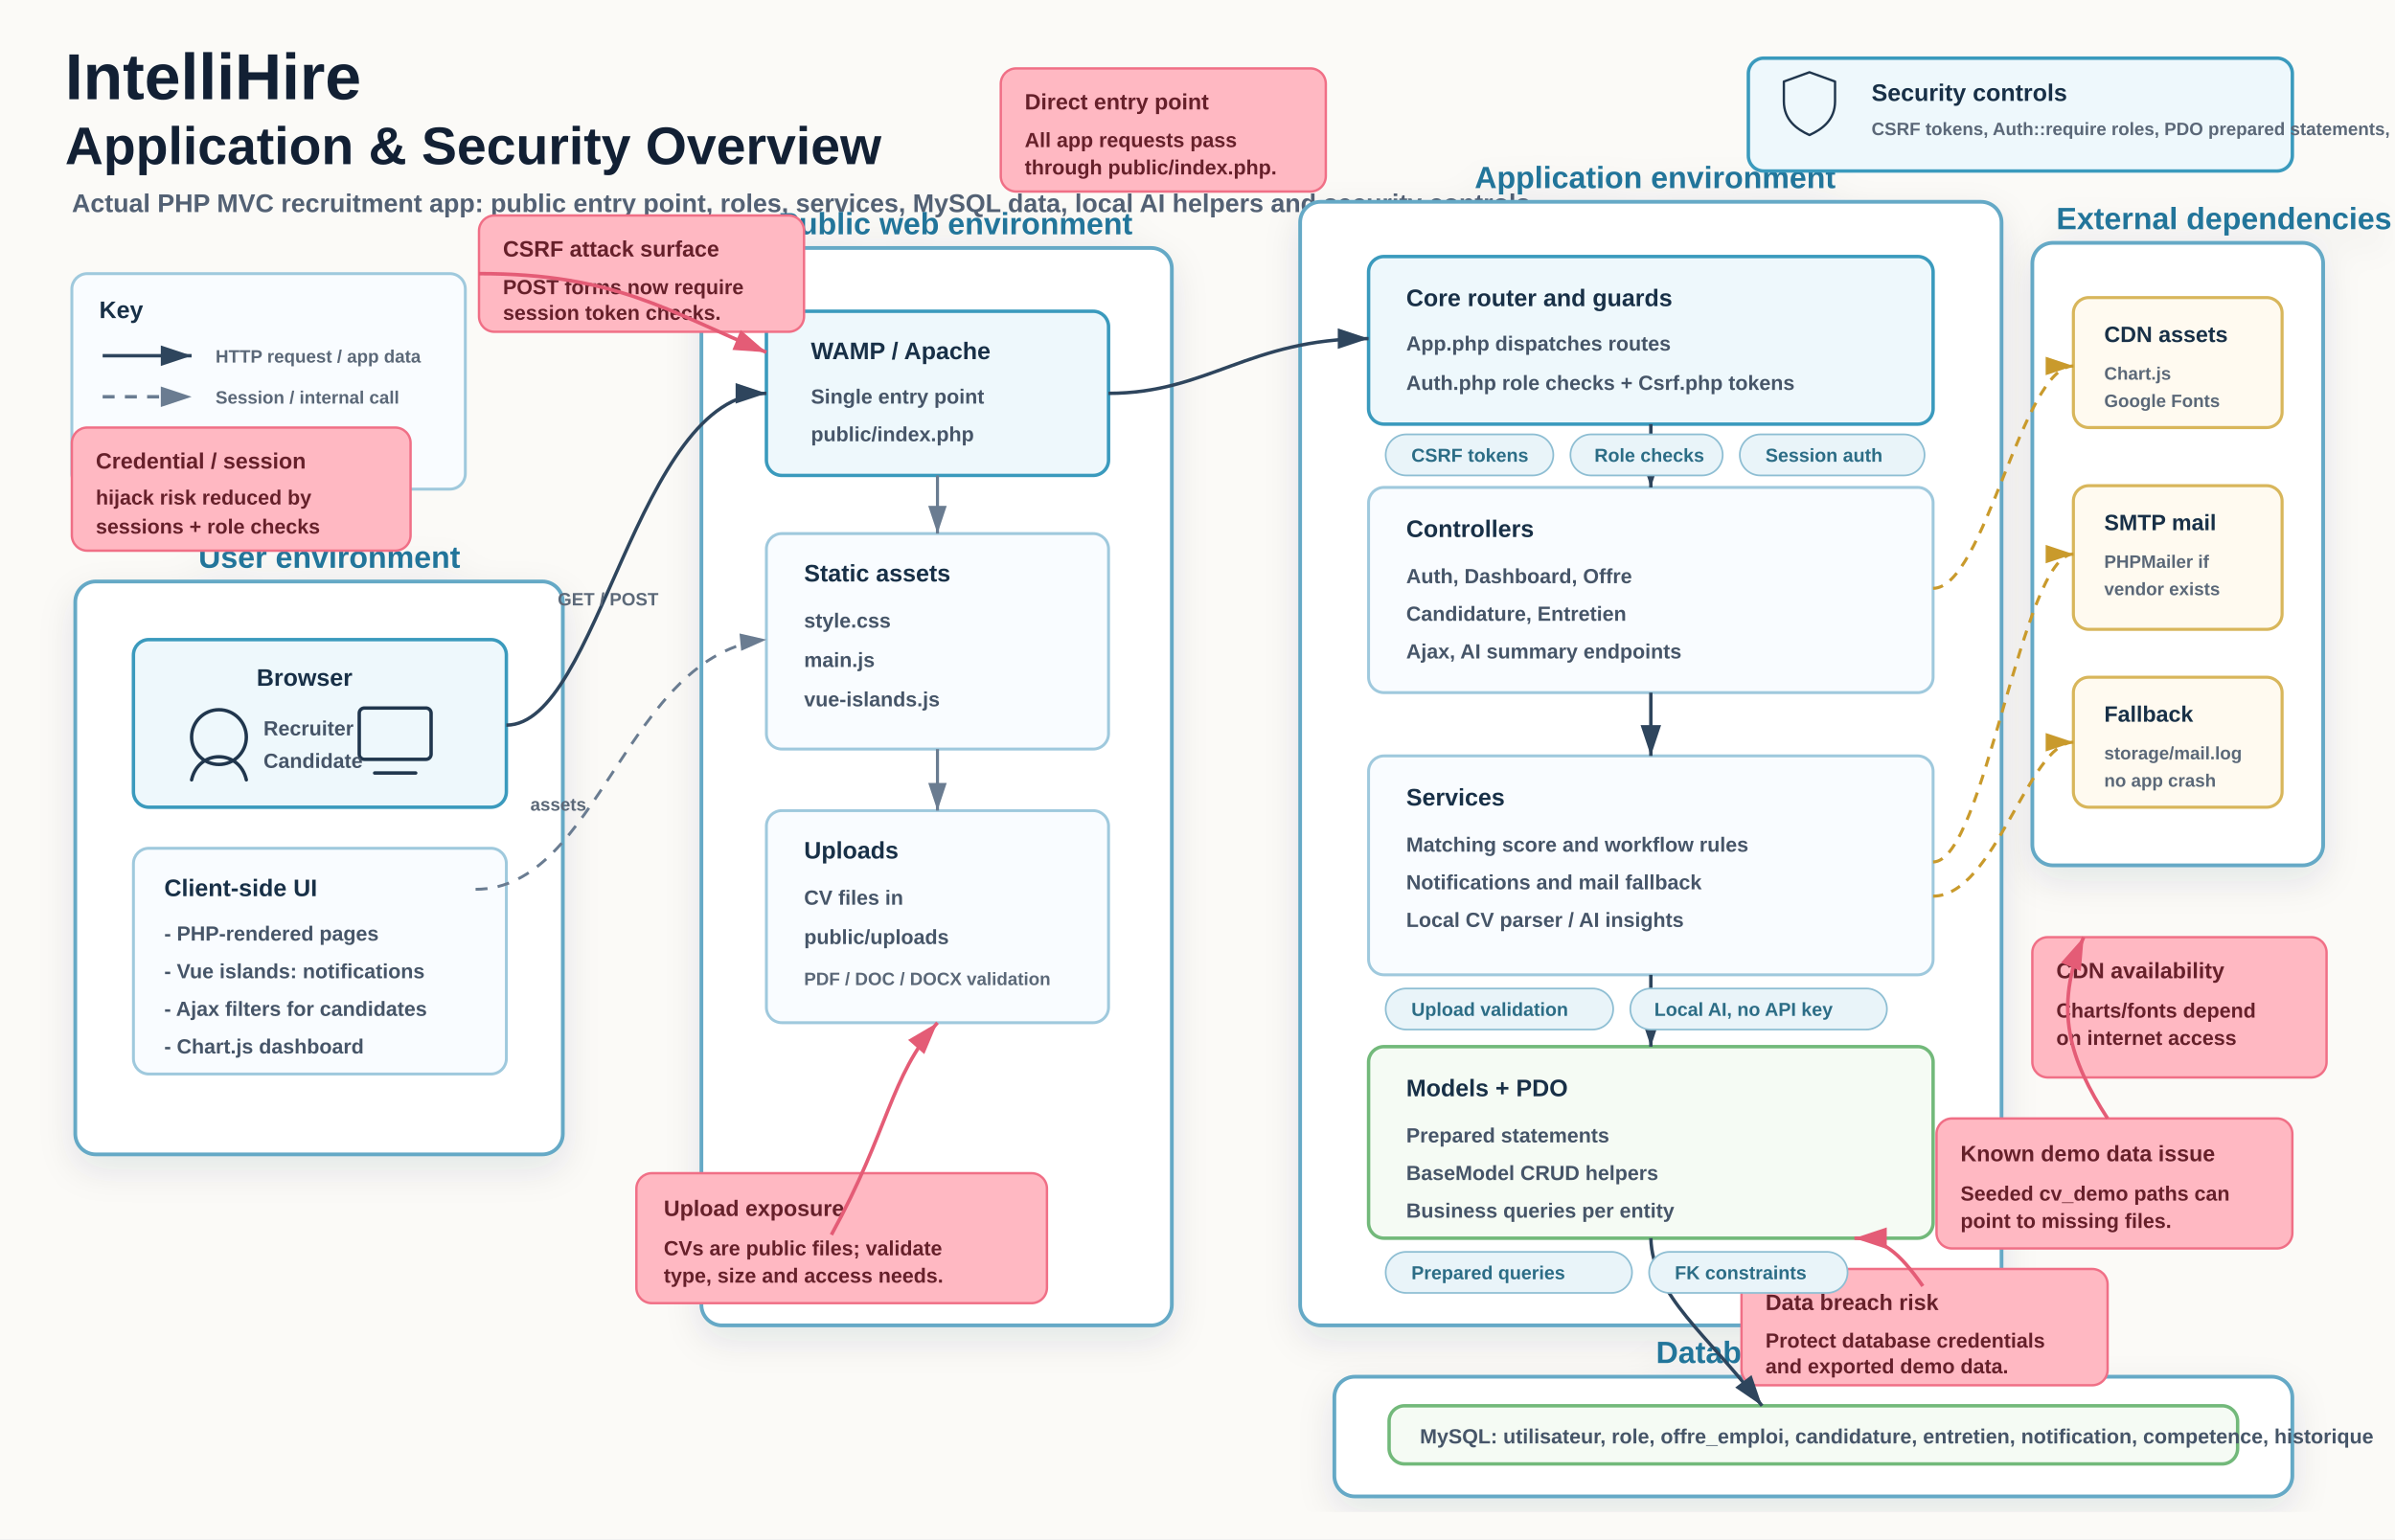
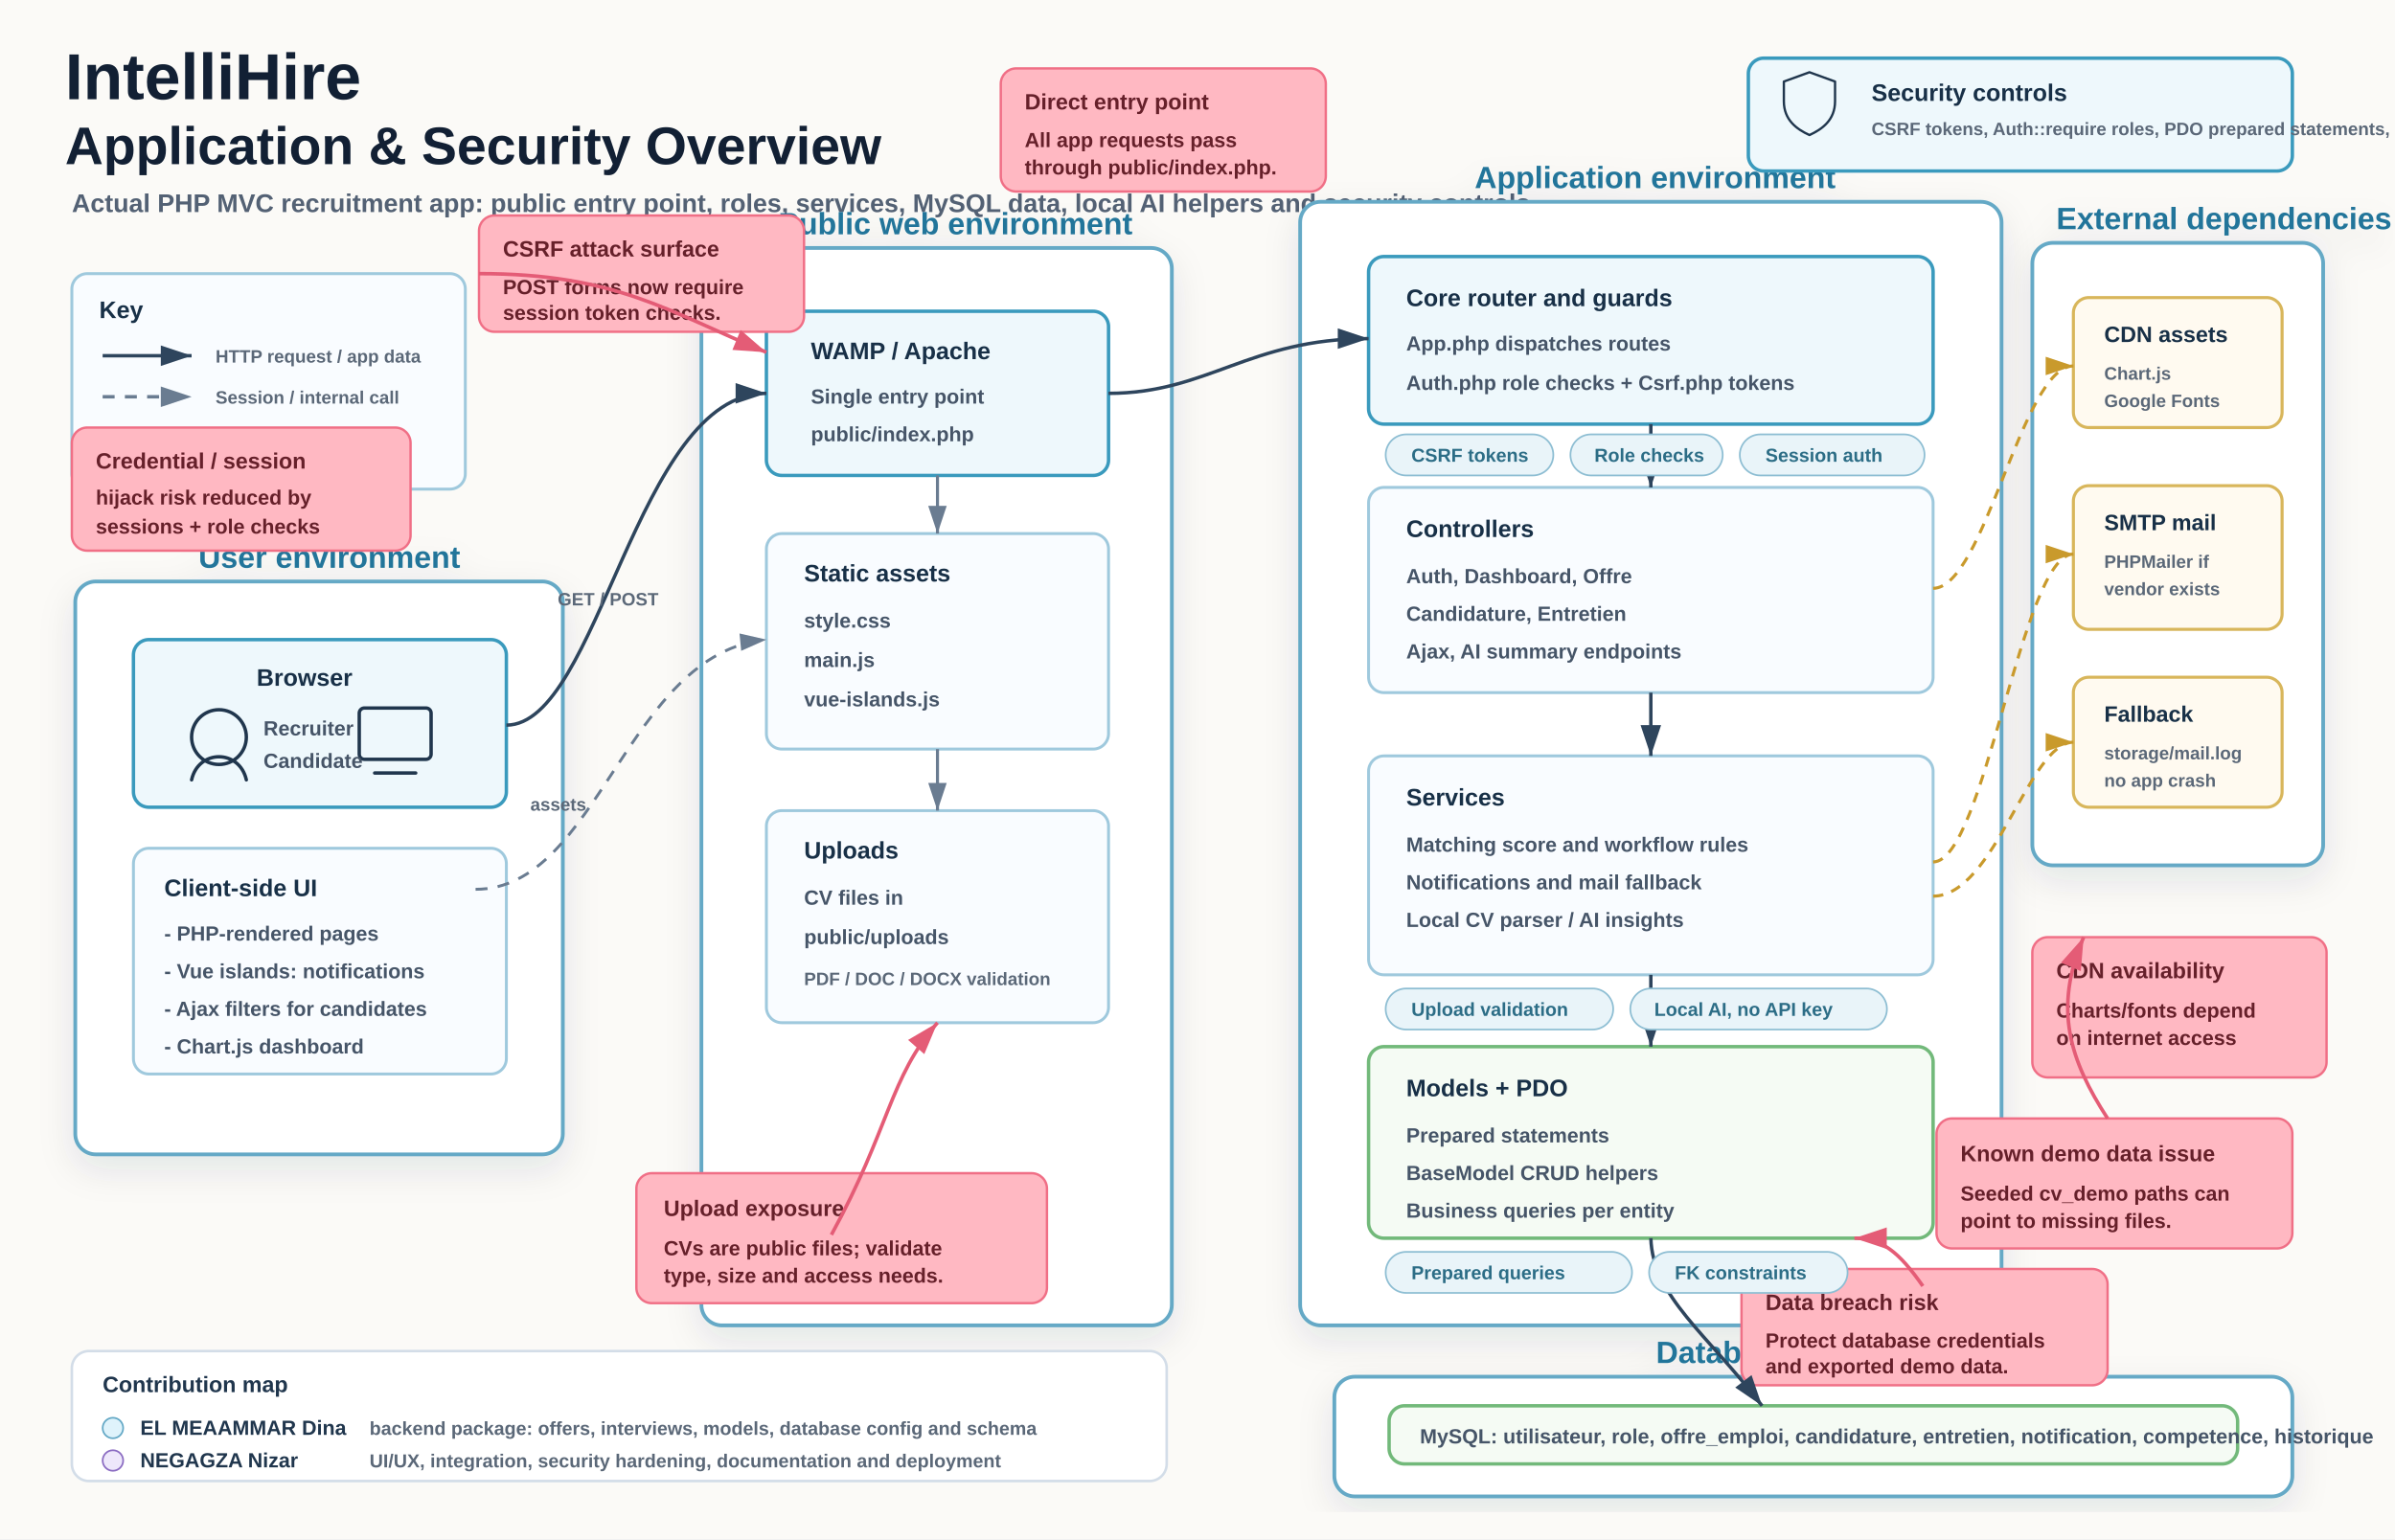
<svg xmlns="http://www.w3.org/2000/svg" width="1400" height="900" viewBox="0 0 1400 900" role="img" aria-labelledby="title desc">
  <defs>
    <style>
      .bg { fill: #fbfaf7; }
      .title { font: 800 38px Arial, sans-serif; fill: #122034; }
      .subtitle { font: 600 15px Arial, sans-serif; fill: #536174; }
      .zone { fill: #ffffff; stroke: #65a9c6; stroke-width: 2.2; rx: 12; }
      .zone-title { font: 700 18px Arial, sans-serif; fill: #20749a; }
      .box { fill: #f9fcff; stroke: #9fc9dd; stroke-width: 1.7; rx: 9; }
      .box-strong { fill: #eef8fc; stroke: #3a9abd; stroke-width: 2; rx: 9; }
      .box-db { fill: #f5fbf4; stroke: #72b97a; stroke-width: 2; rx: 9; }
      .box-ext { fill: #fffaf0; stroke: #d8b65b; stroke-width: 1.8; rx: 9; }
      .risk { fill: #ffb8c2; stroke: #f06f86; stroke-width: 1.4; rx: 9; }
      .risk-title { font: 800 13px Arial, sans-serif; fill: #66202a; }
      .risk-text { font: 600 12px Arial, sans-serif; fill: #66202a; }
      .small { font: 600 12px Arial, sans-serif; fill: #465568; }
      .tiny { font: 600 10.5px Arial, sans-serif; fill: #5b6878; }
      .label { font: 700 14px Arial, sans-serif; fill: #183047; }
      .muted { font: 600 12px Arial, sans-serif; fill: #6f7b8c; }
      .pill { fill: #e9f4f9; stroke: #8ebed3; stroke-width: 1; rx: 12; }
      .pill-text { font: 700 11px Arial, sans-serif; fill: #2c6d86; }
      .flow { stroke: #2e455d; stroke-width: 2; fill: none; marker-end: url(#arrow); }
      .flow-soft { stroke: #6a7c91; stroke-width: 1.8; fill: none; marker-end: url(#arrowSoft); }
      .flow-risk { stroke: #e45c76; stroke-width: 2.1; fill: none; marker-end: url(#arrowRisk); }
      .flow-dash { stroke: #6a7c91; stroke-width: 1.7; stroke-dasharray: 7 6; fill: none; marker-end: url(#arrowSoft); }
      .flow-ext { stroke: #c99a2c; stroke-width: 1.8; stroke-dasharray: 6 5; fill: none; marker-end: url(#arrowExt); }
      .icon-line { stroke: #20364d; stroke-width: 2; fill: none; stroke-linecap: round; stroke-linejoin: round; }
      .icon-fill { fill: #20364d; }
      .key-line { stroke-width: 2; fill: none; }
+       .credit { fill: #ffffff; stroke: #d3dde8; stroke-width: 1.5; rx: 10; }
+       .credit-title { font: 800 13px Arial, sans-serif; fill: #20364d; }
+       .credit-name { font: 800 12px Arial, sans-serif; fill: #20364d; }
+       .credit-text { font: 600 11px Arial, sans-serif; fill: #5b6878; }
+       .credit-dina { fill: #dff3fb; stroke: #65a9c6; stroke-width: 1; }
+       .credit-nizar { fill: #eee8fb; stroke: #8b6cc2; stroke-width: 1; }
    </style>
    <marker id="arrow" markerWidth="10" markerHeight="10" refX="9" refY="3" orient="auto" markerUnits="strokeWidth">
      <path d="M0,0 L9,3 L0,6 Z" fill="#2e455d" />
    </marker>
    <marker id="arrowSoft" markerWidth="10" markerHeight="10" refX="9" refY="3" orient="auto" markerUnits="strokeWidth">
      <path d="M0,0 L9,3 L0,6 Z" fill="#6a7c91" />
    </marker>
    <marker id="arrowRisk" markerWidth="10" markerHeight="10" refX="9" refY="3" orient="auto" markerUnits="strokeWidth">
      <path d="M0,0 L9,3 L0,6 Z" fill="#e45c76" />
    </marker>
    <marker id="arrowExt" markerWidth="10" markerHeight="10" refX="9" refY="3" orient="auto" markerUnits="strokeWidth">
      <path d="M0,0 L9,3 L0,6 Z" fill="#c99a2c" />
    </marker>
    <filter id="shadow" x="-10%" y="-10%" width="120%" height="120%">
      <feDropShadow dx="0" dy="8" stdDeviation="10" flood-color="#183047" flood-opacity="0.10" />
    </filter>
  </defs>
  <rect class="bg" width="1400" height="900" />
  <text x="38" y="58" class="title">IntelliHire</text>
  <text x="38" y="96" class="title" style="font-size:31px">Application &amp; Security Overview</text>
  <text x="42" y="124" class="subtitle">Actual PHP MVC recruitment app: public entry point, roles, services, MySQL data, local AI helpers and security controls.</text>
  <g transform="translate(42 160)">
    <rect class="box" x="0" y="0" width="230" height="126" />
    <text class="label" x="16" y="26">Key</text>
    <line class="key-line" x1="18" y1="48" x2="70" y2="48" stroke="#2e455d" marker-end="url(#arrow)" />
    <text class="tiny" x="84" y="52">HTTP request / app data</text>
    <line class="key-line" x1="18" y1="72" x2="70" y2="72" stroke="#6a7c91" stroke-dasharray="7 6" marker-end="url(#arrowSoft)" />
    <text class="tiny" x="84" y="76">Session / internal call</text>
    <line class="key-line" x1="18" y1="96" x2="70" y2="96" stroke="#e45c76" marker-end="url(#arrowRisk)" />
    <text class="tiny" x="84" y="100">Risk / attack surface</text>
  </g>
  <g filter="url(#shadow)">
    <rect class="zone" x="44" y="340" width="285" height="335" />
    <text class="zone-title" x="116" y="332">User environment</text>
  </g>
  <g transform="translate(78 374)">
    <rect class="box-strong" x="0" y="0" width="218" height="98" />
    <text class="label" x="72" y="27">Browser</text>
    <circle cx="50" cy="57" r="16" class="icon-line" />
    <path d="M34 82c4-18 28-18 32 0" class="icon-line" />
    <rect x="132" y="40" width="42" height="30" rx="3" class="icon-line" />
    <path d="M141 78h24" class="icon-line" />
    <text class="small" x="76" y="56">Recruiter</text>
    <text class="small" x="76" y="75">Candidate</text>
  </g>
  <g transform="translate(78 496)">
    <rect class="box" x="0" y="0" width="218" height="132" />
    <text class="label" x="18" y="28">Client-side UI</text>
    <text class="small" x="18" y="54">- PHP-rendered pages</text>
    <text class="small" x="18" y="76">- Vue islands: notifications</text>
    <text class="small" x="18" y="98">- Ajax filters for candidates</text>
    <text class="small" x="18" y="120">- Chart.js dashboard</text>
  </g>
  <g transform="translate(42 250)">
    <rect class="risk" x="0" y="0" width="198" height="72" />
    <text class="risk-title" x="14" y="24">Credential / session</text>
    <text class="risk-text" x="14" y="45">hijack risk reduced by</text>
    <text class="risk-text" x="14" y="62">sessions + role checks</text>
  </g>
  <g filter="url(#shadow)">
    <rect class="zone" x="410" y="145" width="275" height="630" />
    <text class="zone-title" x="455" y="137">Public web environment</text>
  </g>
  <g transform="translate(448 182)">
    <rect class="box-strong" x="0" y="0" width="200" height="96" />
    <text class="label" x="26" y="28">WAMP / Apache</text>
    <text class="small" x="26" y="54">Single entry point</text>
    <text class="small" x="26" y="76">public/index.php</text>
  </g>
  <g transform="translate(448 312)">
    <rect class="box" x="0" y="0" width="200" height="126" />
    <text class="label" x="22" y="28">Static assets</text>
    <text class="small" x="22" y="55">style.css</text>
    <text class="small" x="22" y="78">main.js</text>
    <text class="small" x="22" y="101">vue-islands.js</text>
  </g>
  <g transform="translate(448 474)">
    <rect class="box" x="0" y="0" width="200" height="124" />
    <text class="label" x="22" y="28">Uploads</text>
    <text class="small" x="22" y="55">CV files in</text>
    <text class="small" x="22" y="78">public/uploads</text>
    <text class="tiny" x="22" y="102">PDF / DOC / DOCX validation</text>
  </g>
  <g transform="translate(372 686)">
    <rect class="risk" x="0" y="0" width="240" height="76" />
    <text class="risk-title" x="16" y="25">Upload exposure</text>
    <text class="risk-text" x="16" y="48">CVs are public files; validate</text>
    <text class="risk-text" x="16" y="64">type, size and access needs.</text>
  </g>
  <g filter="url(#shadow)">
    <rect class="zone" x="760" y="118" width="410" height="657" />
    <text class="zone-title" x="862" y="110">Application environment</text>
  </g>
  <g transform="translate(800 150)">
    <rect class="box-strong" x="0" y="0" width="330" height="98" />
    <text class="label" x="22" y="29">Core router and guards</text>
    <text class="small" x="22" y="55">App.php dispatches routes</text>
    <text class="small" x="22" y="78">Auth.php role checks + Csrf.php tokens</text>
  </g>
  <g transform="translate(800 285)">
    <rect class="box" x="0" y="0" width="330" height="120" />
    <text class="label" x="22" y="29">Controllers</text>
    <text class="small" x="22" y="56">Auth, Dashboard, Offre</text>
    <text class="small" x="22" y="78">Candidature, Entretien</text>
    <text class="small" x="22" y="100">Ajax, AI summary endpoints</text>
  </g>
  <g transform="translate(800 442)">
    <rect class="box" x="0" y="0" width="330" height="128" />
    <text class="label" x="22" y="29">Services</text>
    <text class="small" x="22" y="56">Matching score and workflow rules</text>
    <text class="small" x="22" y="78">Notifications and mail fallback</text>
    <text class="small" x="22" y="100">Local CV parser / AI insights</text>
  </g>
  <g transform="translate(800 612)">
    <rect class="box-db" x="0" y="0" width="330" height="112" />
    <text class="label" x="22" y="29">Models + PDO</text>
    <text class="small" x="22" y="56">Prepared statements</text>
    <text class="small" x="22" y="78">BaseModel CRUD helpers</text>
    <text class="small" x="22" y="100">Business queries per entity</text>
  </g>
  <g filter="url(#shadow)">
    <rect class="zone" x="780" y="805" width="560" height="70" />
    <text class="zone-title" x="968" y="797">Database environment</text>
  </g>
  <g transform="translate(812 822)">
    <rect class="box-db" x="0" y="0" width="496" height="34" />
    <text class="small" x="18" y="22">MySQL: utilisateur, role, offre_emploi, candidature, entretien, notification, competence, historique</text>
  </g>
  <g filter="url(#shadow)">
    <rect class="zone" x="1188" y="142" width="170" height="364" />
    <text class="zone-title" x="1202" y="134">External dependencies</text>
  </g>
  <g transform="translate(1212 174)">
    <rect class="box-ext" x="0" y="0" width="122" height="76" />
    <text class="label" x="18" y="26" style="font-size:13px">CDN assets</text>
    <text class="tiny" x="18" y="48">Chart.js</text>
    <text class="tiny" x="18" y="64">Google Fonts</text>
  </g>
  <g transform="translate(1212 284)">
    <rect class="box-ext" x="0" y="0" width="122" height="84" />
    <text class="label" x="18" y="26" style="font-size:13px">SMTP mail</text>
    <text class="tiny" x="18" y="48">PHPMailer if</text>
    <text class="tiny" x="18" y="64">vendor exists</text>
  </g>
  <g transform="translate(1212 396)">
    <rect class="box-ext" x="0" y="0" width="122" height="76" />
    <text class="label" x="18" y="26" style="font-size:13px">Fallback</text>
    <text class="tiny" x="18" y="48">storage/mail.log</text>
    <text class="tiny" x="18" y="64">no app crash</text>
  </g>
  <g transform="translate(1022 34)">
    <rect class="box-strong" x="0" y="0" width="318" height="66" />
    <path d="M29 18l22 8v17c0 16-11 24-22 29-11-5-22-13-22-29V26z" transform="translate(16 -4) scale(.68)" class="icon-line" />
    <text class="label" x="72" y="25">Security controls</text>
    <text class="tiny" x="72" y="45">CSRF tokens, Auth::require roles, PDO prepared statements, upload validation</text>
  </g>
  <g transform="translate(280 126)">
    <rect class="risk" x="0" y="0" width="190" height="68" />
    <text class="risk-title" x="14" y="24">CSRF attack surface</text>
    <text class="risk-text" x="14" y="46">POST forms now require</text>
    <text class="risk-text" x="14" y="61">session token checks.</text>
  </g>
  <g transform="translate(585 40)">
    <rect class="risk" x="0" y="0" width="190" height="72" />
    <text class="risk-title" x="14" y="24">Direct entry point</text>
    <text class="risk-text" x="14" y="46">All app requests pass</text>
    <text class="risk-text" x="14" y="62">through public/index.php.</text>
  </g>
  <g transform="translate(1018 742)">
    <rect class="risk" x="0" y="0" width="214" height="68" />
    <text class="risk-title" x="14" y="24">Data breach risk</text>
    <text class="risk-text" x="14" y="46">Protect database credentials</text>
    <text class="risk-text" x="14" y="61">and exported demo data.</text>
  </g>
  <g transform="translate(1188 548)">
    <rect class="risk" x="0" y="0" width="172" height="82" />
    <text class="risk-title" x="14" y="24">CDN availability</text>
    <text class="risk-text" x="14" y="47">Charts/fonts depend</text>
    <text class="risk-text" x="14" y="63">on internet access</text>
  </g>
  <g transform="translate(1132 654)">
    <rect class="risk" x="0" y="0" width="208" height="76" />
    <text class="risk-title" x="14" y="25">Known demo data issue</text>
    <text class="risk-text" x="14" y="48">Seeded cv_demo paths can</text>
    <text class="risk-text" x="14" y="64">point to missing files.</text>
+   </g>
+   <g transform="translate(42 790)">
+     <rect class="credit" x="0" y="0" width="640" height="76" />
+     <text class="credit-title" x="18" y="24">Contribution map</text>
+     <circle class="credit-dina" cx="24" cy="45" r="6" />
+     <text class="credit-name" x="40" y="49">EL MEAAMMAR Dina</text>
+     <text class="credit-text" x="174" y="49">backend package: offers, interviews, models, database config and schema</text>
+     <circle class="credit-nizar" cx="24" cy="64" r="6" />
+     <text class="credit-name" x="40" y="68">NEGAGZA Nizar</text>
+     <text class="credit-text" x="174" y="68">UI/UX, integration, security hardening, documentation and deployment</text>
  </g>
  <path class="flow" d="M296 424 C350 424 372 230 448 230" />
  <text class="tiny" x="326" y="354">GET / POST</text>
  <path class="flow-soft" d="M548 278 L548 312" />
  <path class="flow-soft" d="M548 438 L548 474" />
  <path class="flow" d="M648 230 C706 230 730 198 800 198" />
  <path class="flow" d="M965 248 L965 285" />
  <path class="flow" d="M965 405 L965 442" />
  <path class="flow" d="M965 570 L965 612" />
  <path class="flow" d="M965 724 C966 758 998 780 1030 822" />
  <path class="flow-dash" d="M278 520 C350 520 366 382 448 374" />
  <text class="tiny" x="310" y="474">assets</text>
  <path class="flow-risk" d="M280 160 C360 160 390 182 448 206" />
  <path class="flow-risk" d="M486 722 C520 660 520 630 548 598" />
  <path class="flow-risk" d="M1124 752 C1110 732 1100 724 1084 724" />
  <path class="flow-risk" d="M1232 654 C1210 620 1200 590 1218 548" />
  <path class="flow-ext" d="M1130 344 C1160 344 1182 214 1212 214" />
  <path class="flow-ext" d="M1130 504 C1160 504 1182 324 1212 324" />
  <path class="flow-ext" d="M1130 524 C1166 524 1186 434 1212 434" />
  <g transform="translate(810 254)">
    <rect class="pill" x="0" y="0" width="98" height="24" />
    <text class="pill-text" x="15" y="16">CSRF tokens</text>
    <rect class="pill" x="108" y="0" width="89" height="24" />
    <text class="pill-text" x="122" y="16">Role checks</text>
    <rect class="pill" x="207" y="0" width="108" height="24" />
    <text class="pill-text" x="222" y="16">Session auth</text>
  </g>
  <g transform="translate(810 578)">
    <rect class="pill" x="0" y="0" width="133" height="24" />
    <text class="pill-text" x="15" y="16">Upload validation</text>
    <rect class="pill" x="143" y="0" width="150" height="24" />
    <text class="pill-text" x="157" y="16">Local AI, no API key</text>
  </g>
  <g transform="translate(810 732)">
    <rect class="pill" x="0" y="0" width="144" height="24" />
    <text class="pill-text" x="15" y="16">Prepared queries</text>
    <rect class="pill" x="154" y="0" width="116" height="24" />
    <text class="pill-text" x="169" y="16">FK constraints</text>
  </g>
</svg>
